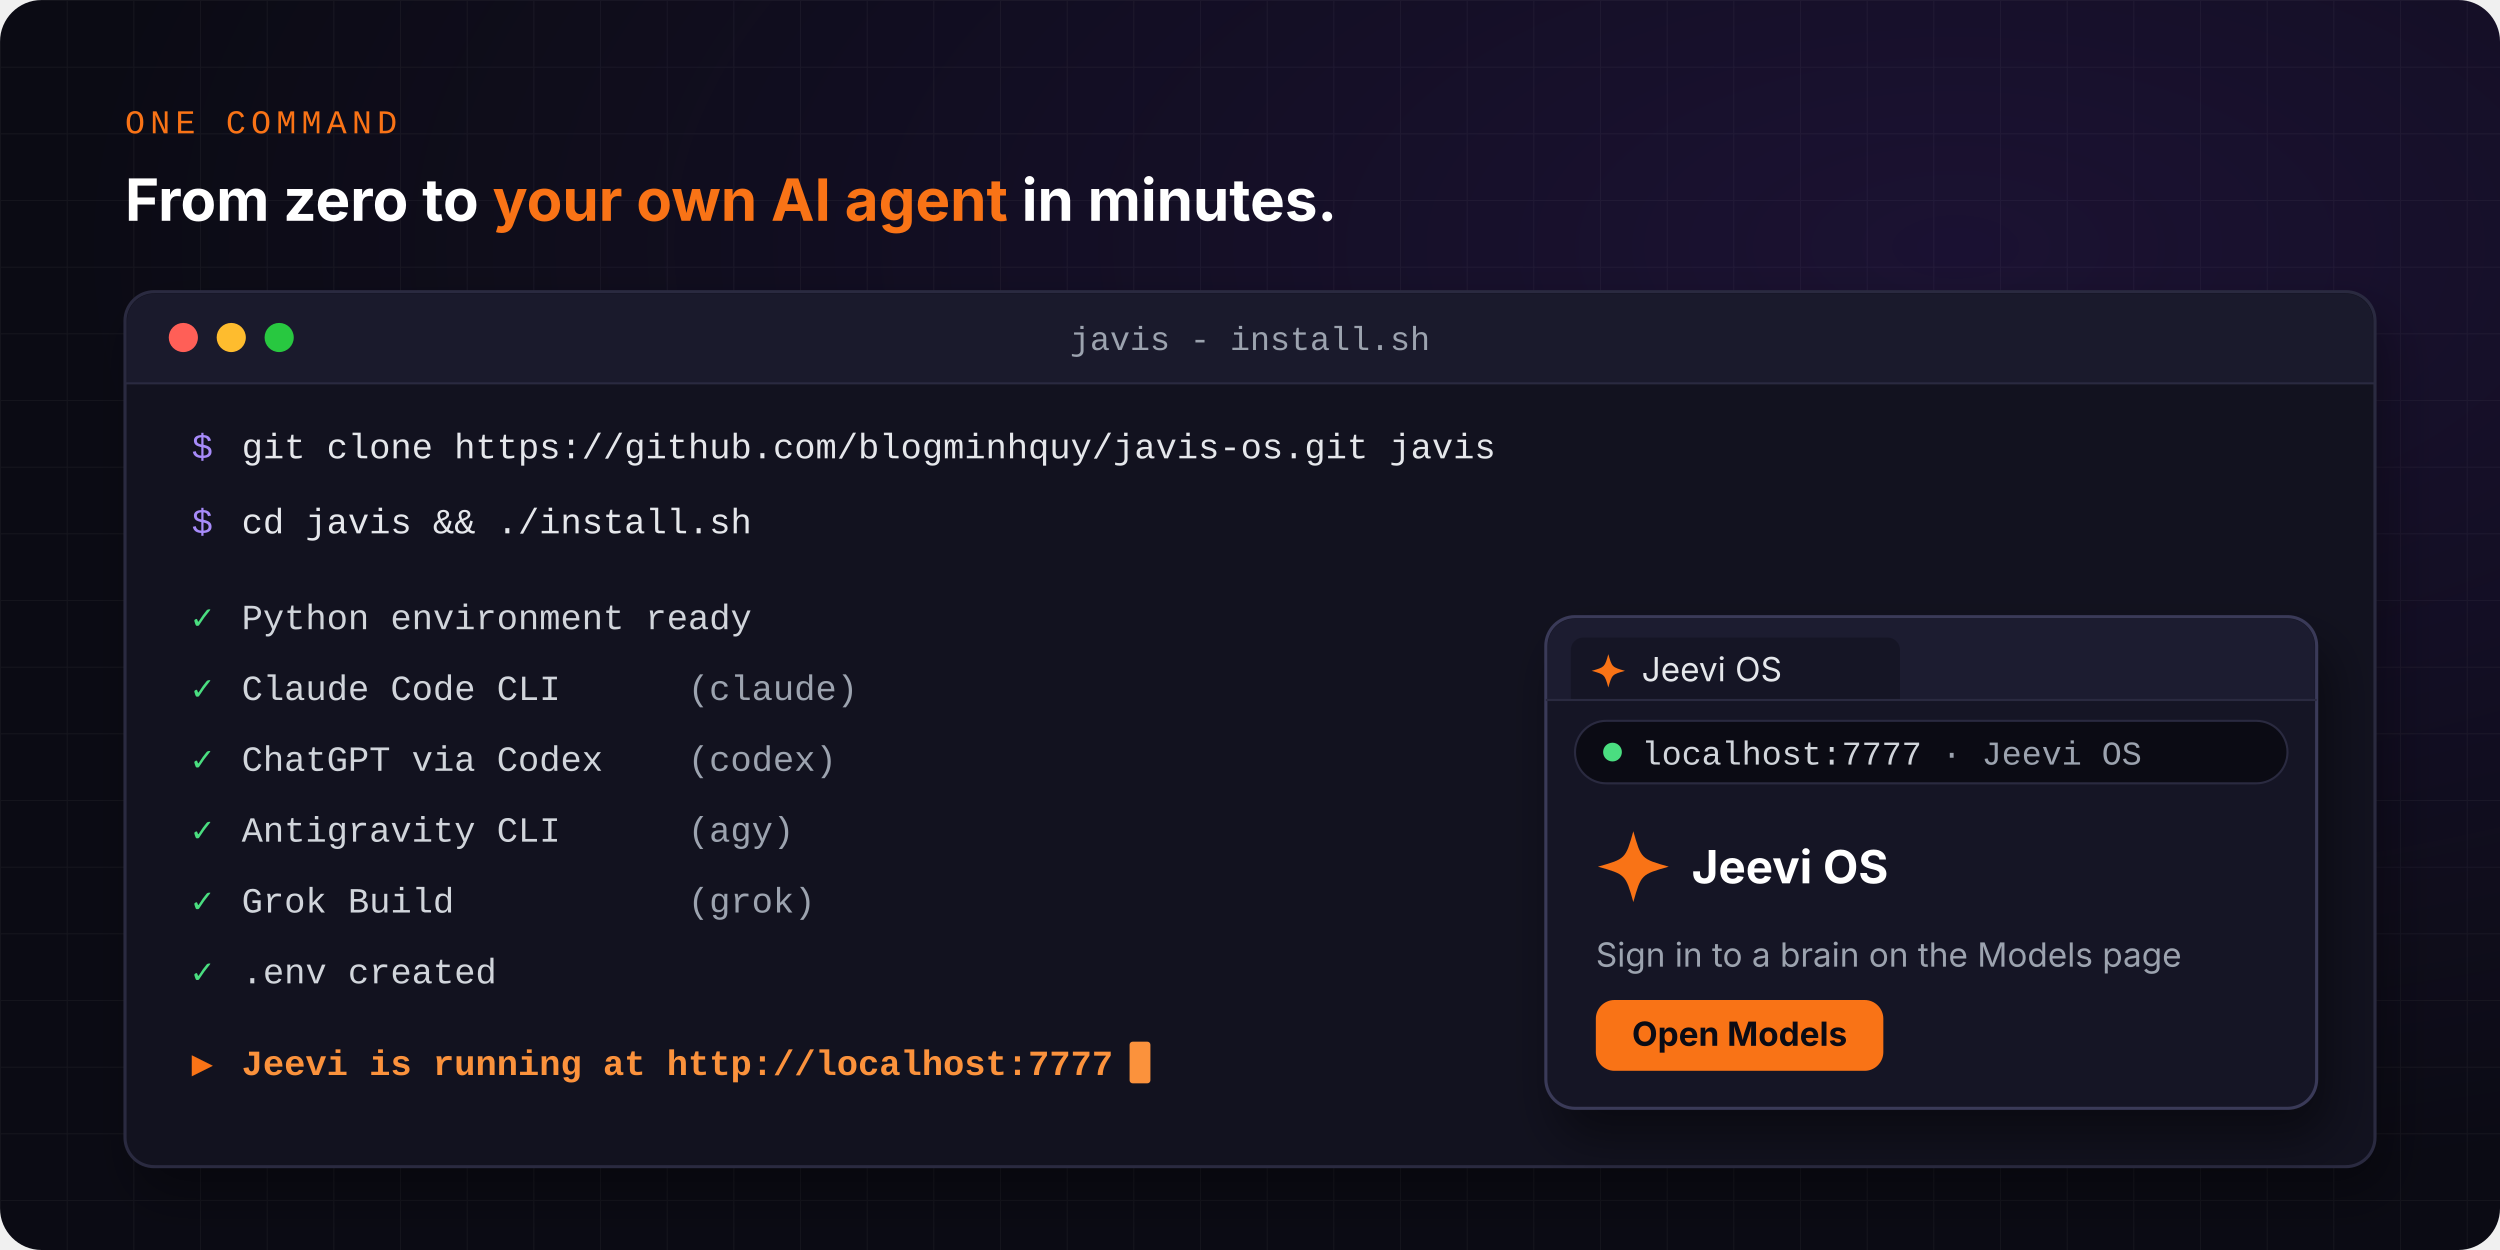
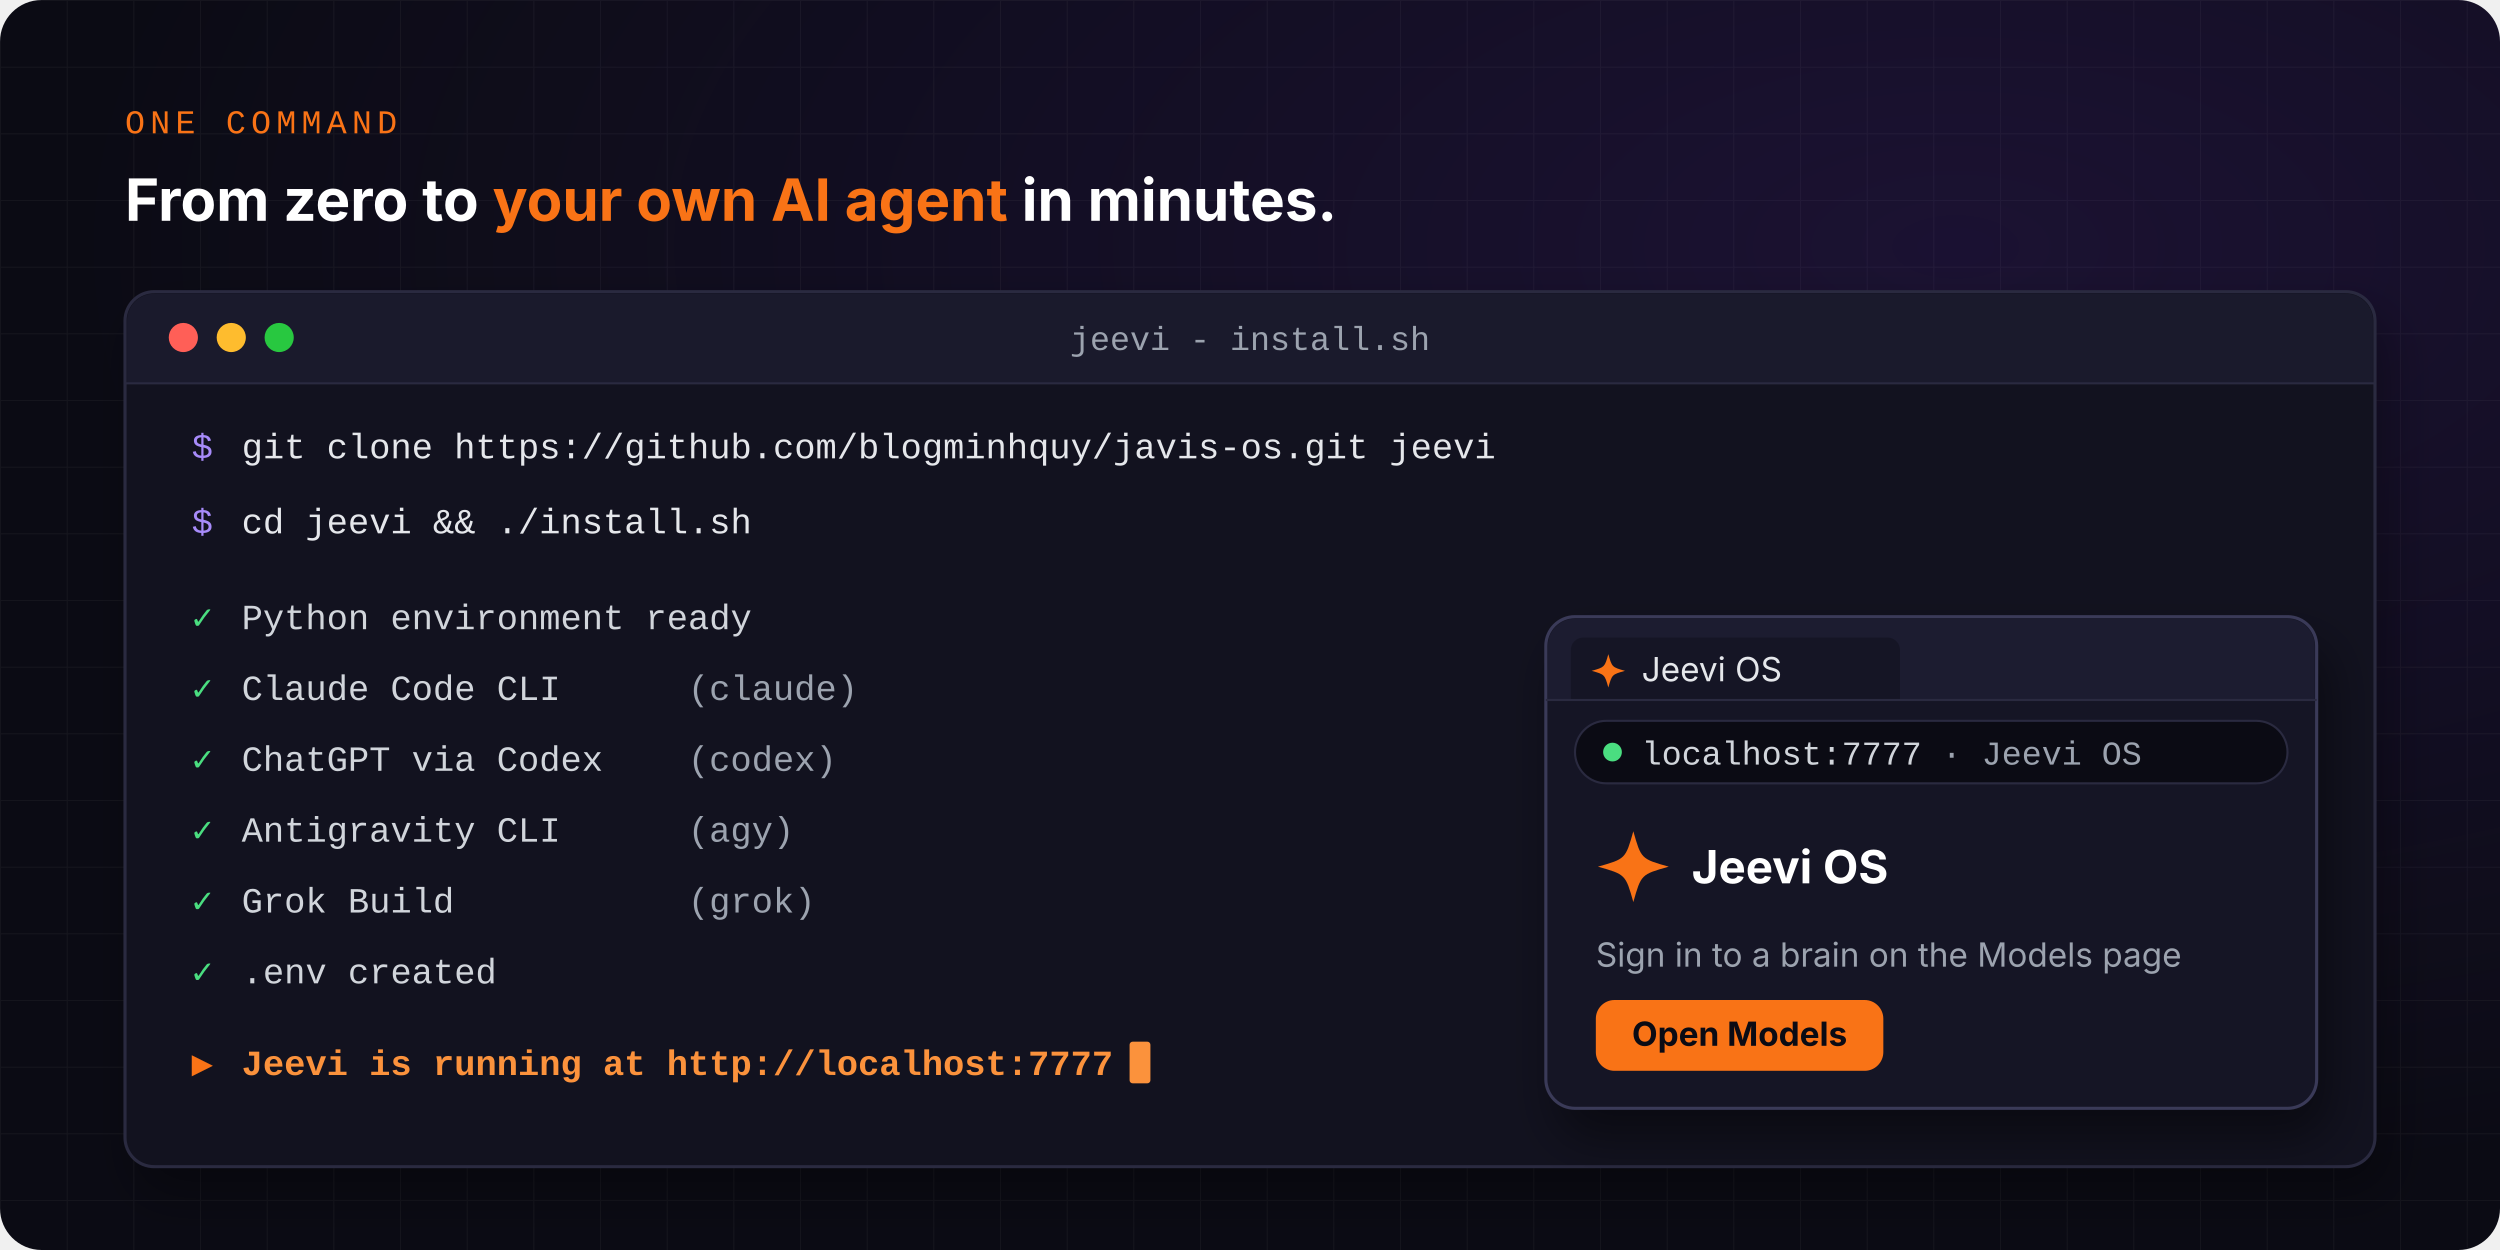
<svg xmlns="http://www.w3.org/2000/svg" viewBox="0 0 1200 600" role="img" aria-labelledby="t d">
  <defs>
    <radialGradient id="gl" cx="0.78" cy="0.2" r="0.75">
      <stop offset="0" stop-color="#7c3aed" stop-opacity=".14" />
      <stop offset="1" stop-color="#7c3aed" stop-opacity="0" />
    </radialGradient>
    <pattern id="gr" width="32" height="32" patternUnits="userSpaceOnUse">
      <path d="M32 0H0V32" fill="none" stroke="#ffffff" stroke-opacity=".04" />
    </pattern>
    <clipPath id="tc">
      <rect x="62" y="186" width="1076" height="372" rx="12" />
    </clipPath>
    <filter id="sh" x="-20%" y="-20%" width="140%" height="140%">
      <feGaussianBlur stdDeviation="12" />
    </filter>
  </defs>
  <style>
@keyframes cl0{0%,1.15%{opacity:0}1.23%,100%{opacity:1}}
.cl0{animation:cl0 13.0s linear infinite}
@keyframes cv0{0%,3.85%{transform:translateX(0px);animation-timing-function:steps(59,end)}17.69%,100%{transform:translateX(601.8px)}}
.cv0{transform:translateX(601.8px);animation:cv0 13.0s linear infinite}
@keyframes cu0{0%,1.15%{opacity:0}1.23%,19.62%{opacity:1}19.69%,100%{opacity:0}}
.cu0{opacity:0;animation:cu0 13.0s linear infinite}
@keyframes cl1{0%,19.62%{opacity:0}19.69%,100%{opacity:1}}
.cl1{animation:cl1 13.0s linear infinite}
@keyframes cv1{0%,22.31%{transform:translateX(0px);animation-timing-function:steps(24,end)}28.46%,100%{transform:translateX(244.8px)}}
.cv1{transform:translateX(244.8px);animation:cv1 13.0s linear infinite}
@keyframes cu1{0%,19.62%{opacity:0}19.69%,30.38%{opacity:1}30.46%,100%{opacity:0}}
.cu1{opacity:0;animation:cu1 13.0s linear infinite}
@keyframes ol0{0%,33.08%{opacity:0}34.00%,100%{opacity:1}}
.ol0{animation:ol0 13.0s ease-out infinite}
@keyframes ol1{0%,36.54%{opacity:0}37.46%,100%{opacity:1}}
.ol1{animation:ol1 13.0s ease-out infinite}
@keyframes ol2{0%,40.00%{opacity:0}40.92%,100%{opacity:1}}
.ol2{animation:ol2 13.0s ease-out infinite}
@keyframes ol3{0%,43.46%{opacity:0}44.38%,100%{opacity:1}}
.ol3{animation:ol3 13.0s ease-out infinite}
@keyframes ol4{0%,46.92%{opacity:0}47.85%,100%{opacity:1}}
.ol4{animation:ol4 13.0s ease-out infinite}
@keyframes ol5{0%,50.38%{opacity:0}51.31%,100%{opacity:1}}
.ol5{animation:ol5 13.0s ease-out infinite}
@keyframes ol6{0%,54.62%{opacity:0}55.54%,100%{opacity:1}}
.ol6{animation:ol6 13.0s ease-out infinite}
@keyframes br{0%,59.23%{opacity:0;transform:translateY(48px)}65.00%,100%{opacity:1;transform:translateY(0px)}}
.br{animation:br 13.0s cubic-bezier(.2,.8,.2,1) infinite}
@keyframes sc{0%,90.00%{opacity:1}94.62%,100%{opacity:0}}
.sc{animation:sc 13.0s ease-in-out infinite}
@keyframes blink{0%,49.9%{opacity:1}50%,100%{opacity:0}}
.blink{animation:blink 1.1s steps(1,end) infinite}
@media (prefers-reduced-motion: reduce){*{animation:none !important}}
</style>
  <rect width="1200" height="600" rx="20" fill="#0b0b14" />
  <rect width="1200" height="600" rx="20" fill="url(#gr)" />
  <rect width="1200" height="600" rx="20" fill="url(#gl)" />
  <text x="60" y="64" fill="#f97316" font-size="16" letter-spacing="2.5" font-family="ui-monospace, 'SFMono-Regular', Consolas, 'Courier New', monospace">ONE COMMAND</text>
  <text x="60" y="106" fill="#ffffff" font-size="28" font-weight="700" font-family="Inter, 'Segoe UI', system-ui, -apple-system, Arial, sans-serif">From zero to <tspan fill="#f97316">your own AI agent</tspan> in minutes.</text>
  <rect x="66" y="152" width="1080" height="420" rx="14" fill="#000" opacity=".35" filter="url(#sh)" />
  <rect x="60" y="140" width="1080" height="420" rx="14" fill="#12121f" stroke="#2a2a40" stroke-width="1.5" />
  <path d="M61,184 V154 a13,13 0 0 1 13,-13 H1126 a13,13 0 0 1 13,13 V184 Z" fill="#1a1a2c" />
  <line x1="60" y1="184" x2="1140" y2="184" stroke="#2a2a40" />
  <circle cx="88" cy="162" r="7" fill="#ff5f57" />
  <circle cx="111" cy="162" r="7" fill="#febc2e" />
  <circle cx="134" cy="162" r="7" fill="#28c840" />
-   <text x="600" y="168" fill="#9ca3af" font-size="16" text-anchor="middle" font-family="ui-monospace, 'SFMono-Regular', Consolas, 'Courier New', monospace">javis - install.sh</text>
+   <text x="600" y="168" fill="#9ca3af" font-size="16" text-anchor="middle" font-family="ui-monospace, 'SFMono-Regular', Consolas, 'Courier New', monospace">jeevi - install.sh</text>
  <g class="sc">
    <g clip-path="url(#tc)" font-size="17" font-family="ui-monospace, 'SFMono-Regular', Consolas, 'Courier New', monospace">
      <g class="cl0">
        <text x="92" y="220" fill="#a78bfa">$</text>
-         <text x="116" y="220" fill="#e5e7eb" textLength="601.8" lengthAdjust="spacing">git clone https://github.com/blogminhquy/javis-os.git javis</text>
+         <text x="116" y="220" fill="#e5e7eb" textLength="601.8" lengthAdjust="spacing">git clone https://github.com/blogminhquy/javis-os.git jeevi</text>
        <g class="cv0">
          <rect x="116" y="200" width="617.8" height="28" fill="#12121f" />
          <rect class="cu0" x="117" y="204" width="10" height="20" rx="1.5" fill="#e5e7eb" />
        </g>
      </g>
      <g class="cl1">
        <text x="92" y="256" fill="#a78bfa">$</text>
-         <text x="116" y="256" fill="#e5e7eb" textLength="244.8" lengthAdjust="spacing">cd javis &amp;&amp; ./install.sh</text>
+         <text x="116" y="256" fill="#e5e7eb" textLength="244.8" lengthAdjust="spacing">cd jeevi &amp;&amp; ./install.sh</text>
        <g class="cv1">
          <rect x="116" y="236" width="260.8" height="28" fill="#12121f" />
          <rect class="cu1" x="117" y="240" width="10" height="20" rx="1.5" fill="#e5e7eb" />
        </g>
      </g>
      <g class="ol0">
        <text x="92" y="302" fill="#4ade80" font-weight="700">✓</text>
        <text x="116" y="302" fill="#d1d5db">Python environment ready</text>
      </g>
      <g class="ol1">
        <text x="92" y="336" fill="#4ade80" font-weight="700">✓</text>
        <text x="116" y="336" fill="#d1d5db">Claude Code CLI</text>
        <text x="330.2" y="336" fill="#9ca3af">(claude)</text>
      </g>
      <g class="ol2">
        <text x="92" y="370" fill="#4ade80" font-weight="700">✓</text>
        <text x="116" y="370" fill="#d1d5db">ChatGPT via Codex</text>
        <text x="330.2" y="370" fill="#9ca3af">(codex)</text>
      </g>
      <g class="ol3">
        <text x="92" y="404" fill="#4ade80" font-weight="700">✓</text>
        <text x="116" y="404" fill="#d1d5db">Antigravity CLI</text>
        <text x="330.2" y="404" fill="#9ca3af">(agy)</text>
      </g>
      <g class="ol4">
        <text x="92" y="438" fill="#4ade80" font-weight="700">✓</text>
        <text x="116" y="438" fill="#d1d5db">Grok Build</text>
        <text x="330.2" y="438" fill="#9ca3af">(grok)</text>
      </g>
      <g class="ol5">
        <text x="92" y="472" fill="#4ade80" font-weight="700">✓</text>
        <text x="116" y="472" fill="#d1d5db">.env created</text>
      </g>
      <g class="ol6">
        <text x="92" y="516" fill="#f97316">▶</text>
        <text x="116" y="516" fill="#fb923c" font-weight="700" textLength="418.2" lengthAdjust="spacing">Jeevi is running at http://localhost:7777</text>
        <rect class="blink" x="542.2" y="500" width="10" height="20" rx="1.5" fill="#fb923c" />
      </g>
    </g>
    <g class="br">
      <rect x="748" y="310" width="370" height="236" rx="14" fill="#000" opacity=".45" filter="url(#sh)" />
      <rect x="742" y="296" width="370" height="236" rx="14" fill="#151525" stroke="#3a3a58" stroke-width="1.5" />
      <path d="M743,336 V310 a13,13 0 0 1 13,-13 H1098 a13,13 0 0 1 13,13 V336 Z" fill="#1c1c30" />
      <path d="M754,336 V312 a6,6 0 0 1 6,-6 H906 a6,6 0 0 1 6,6 V336 Z" fill="#151525" />
      <path d="M772,314 C773.76,320.24 773.76,320.24 780,322 C773.76,323.76 773.76,323.76 772,330 C770.24,323.76 770.24,323.76 764,322 C770.24,320.24 770.24,320.24 772,314Z" fill="#f97316" />
      <text x="788" y="327" fill="#e5e7eb" font-size="16" font-family="Inter, 'Segoe UI', system-ui, -apple-system, Arial, sans-serif">Jeevi OS</text>
      <line x1="742" y1="336" x2="1112" y2="336" stroke="#2a2a40" />
      <rect x="756" y="346" width="342" height="30" rx="15" fill="#0b0b14" stroke="#2a2a40" />
      <circle cx="774" cy="361" r="4.5" fill="#4ade80" />
      <text x="788" y="367" fill="#d1d5db" font-size="16" font-family="ui-monospace, 'SFMono-Regular', Consolas, 'Courier New', monospace">localhost:7777 <tspan fill="#9ca3af">· Jeevi OS</tspan>
      </text>
      <path d="M784,399 C787.74,412.26 787.74,412.26 801,416 C787.74,419.74 787.74,419.74 784,433 C780.26,419.74 780.26,419.74 767,416 C780.26,412.26 780.26,412.26 784,399Z" fill="#f97316" />
      <text x="812" y="424" fill="#ffffff" font-size="22" font-weight="700" font-family="Inter, 'Segoe UI', system-ui, -apple-system, Arial, sans-serif">Jeevi OS</text>
      <text x="766" y="464" fill="#9ca3af" font-size="16" font-family="Inter, 'Segoe UI', system-ui, -apple-system, Arial, sans-serif">Sign in to a brain on the Models page</text>
      <rect x="766" y="480" width="138" height="34" rx="9" fill="#f97316" />
      <text x="835" y="502" fill="#0b0b14" font-size="16" font-weight="700" text-anchor="middle" font-family="Inter, 'Segoe UI', system-ui, -apple-system, Arial, sans-serif">Open Models</text>
    </g>
  </g>
</svg>
